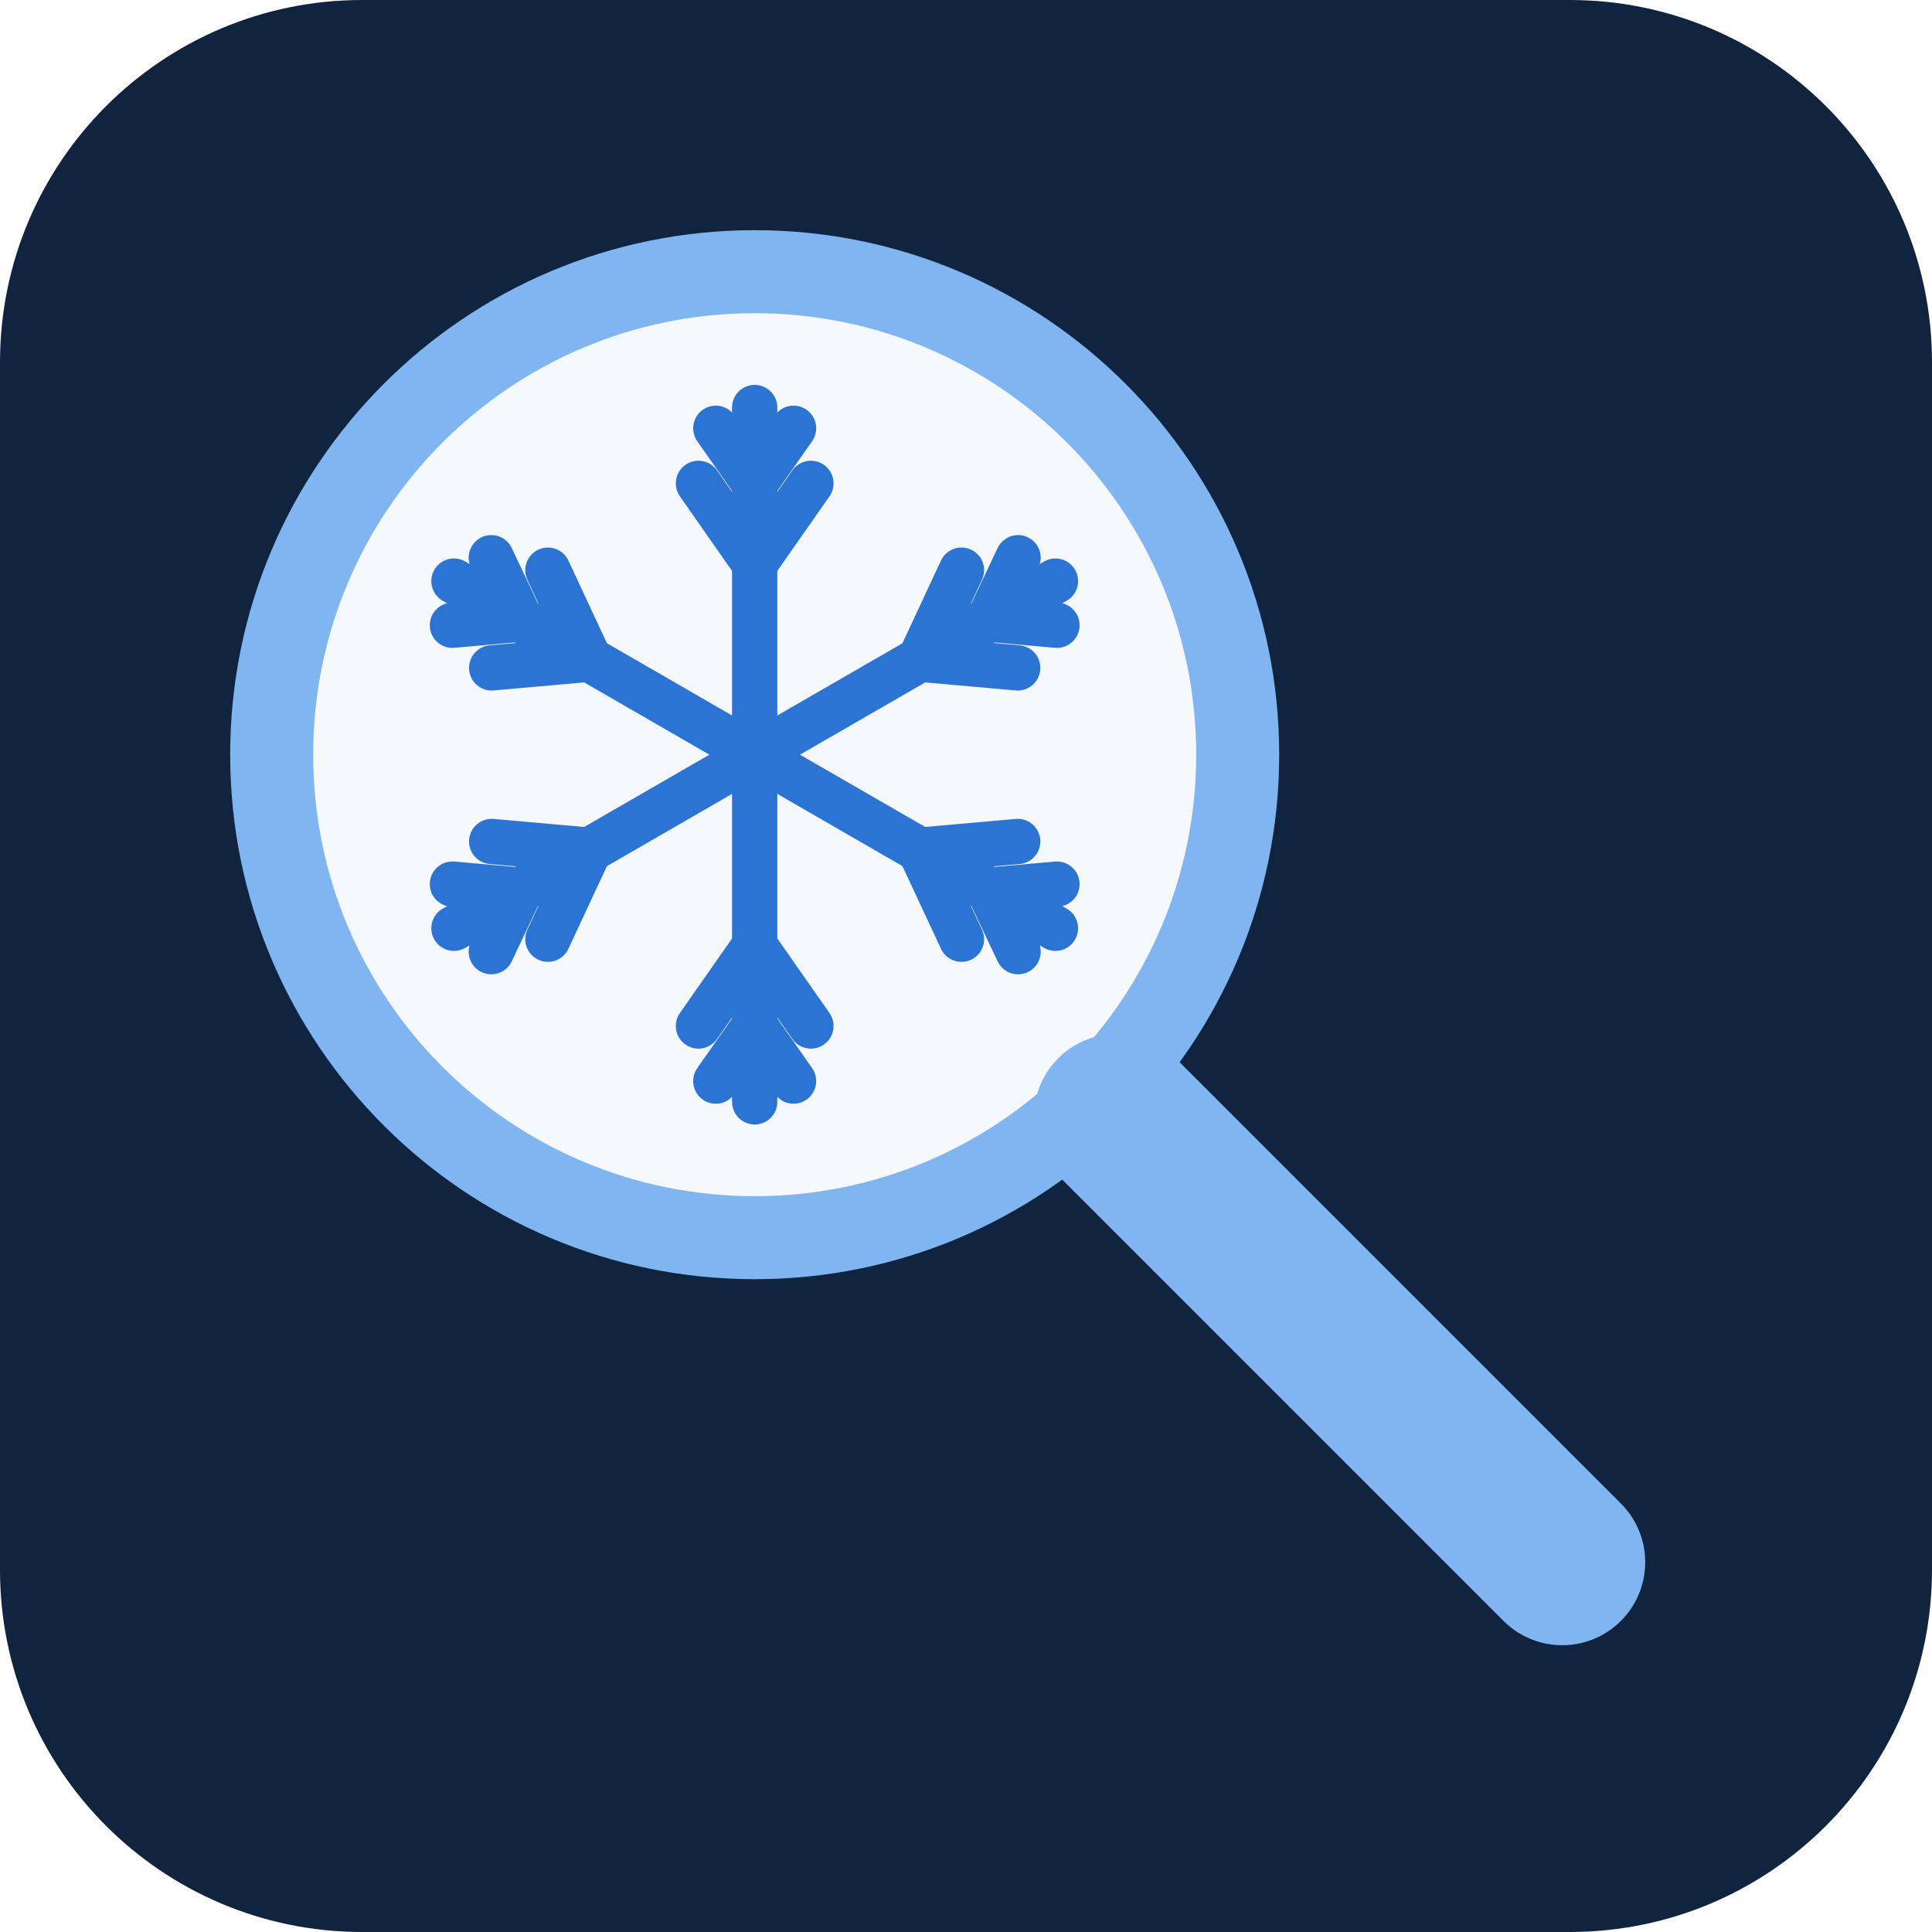
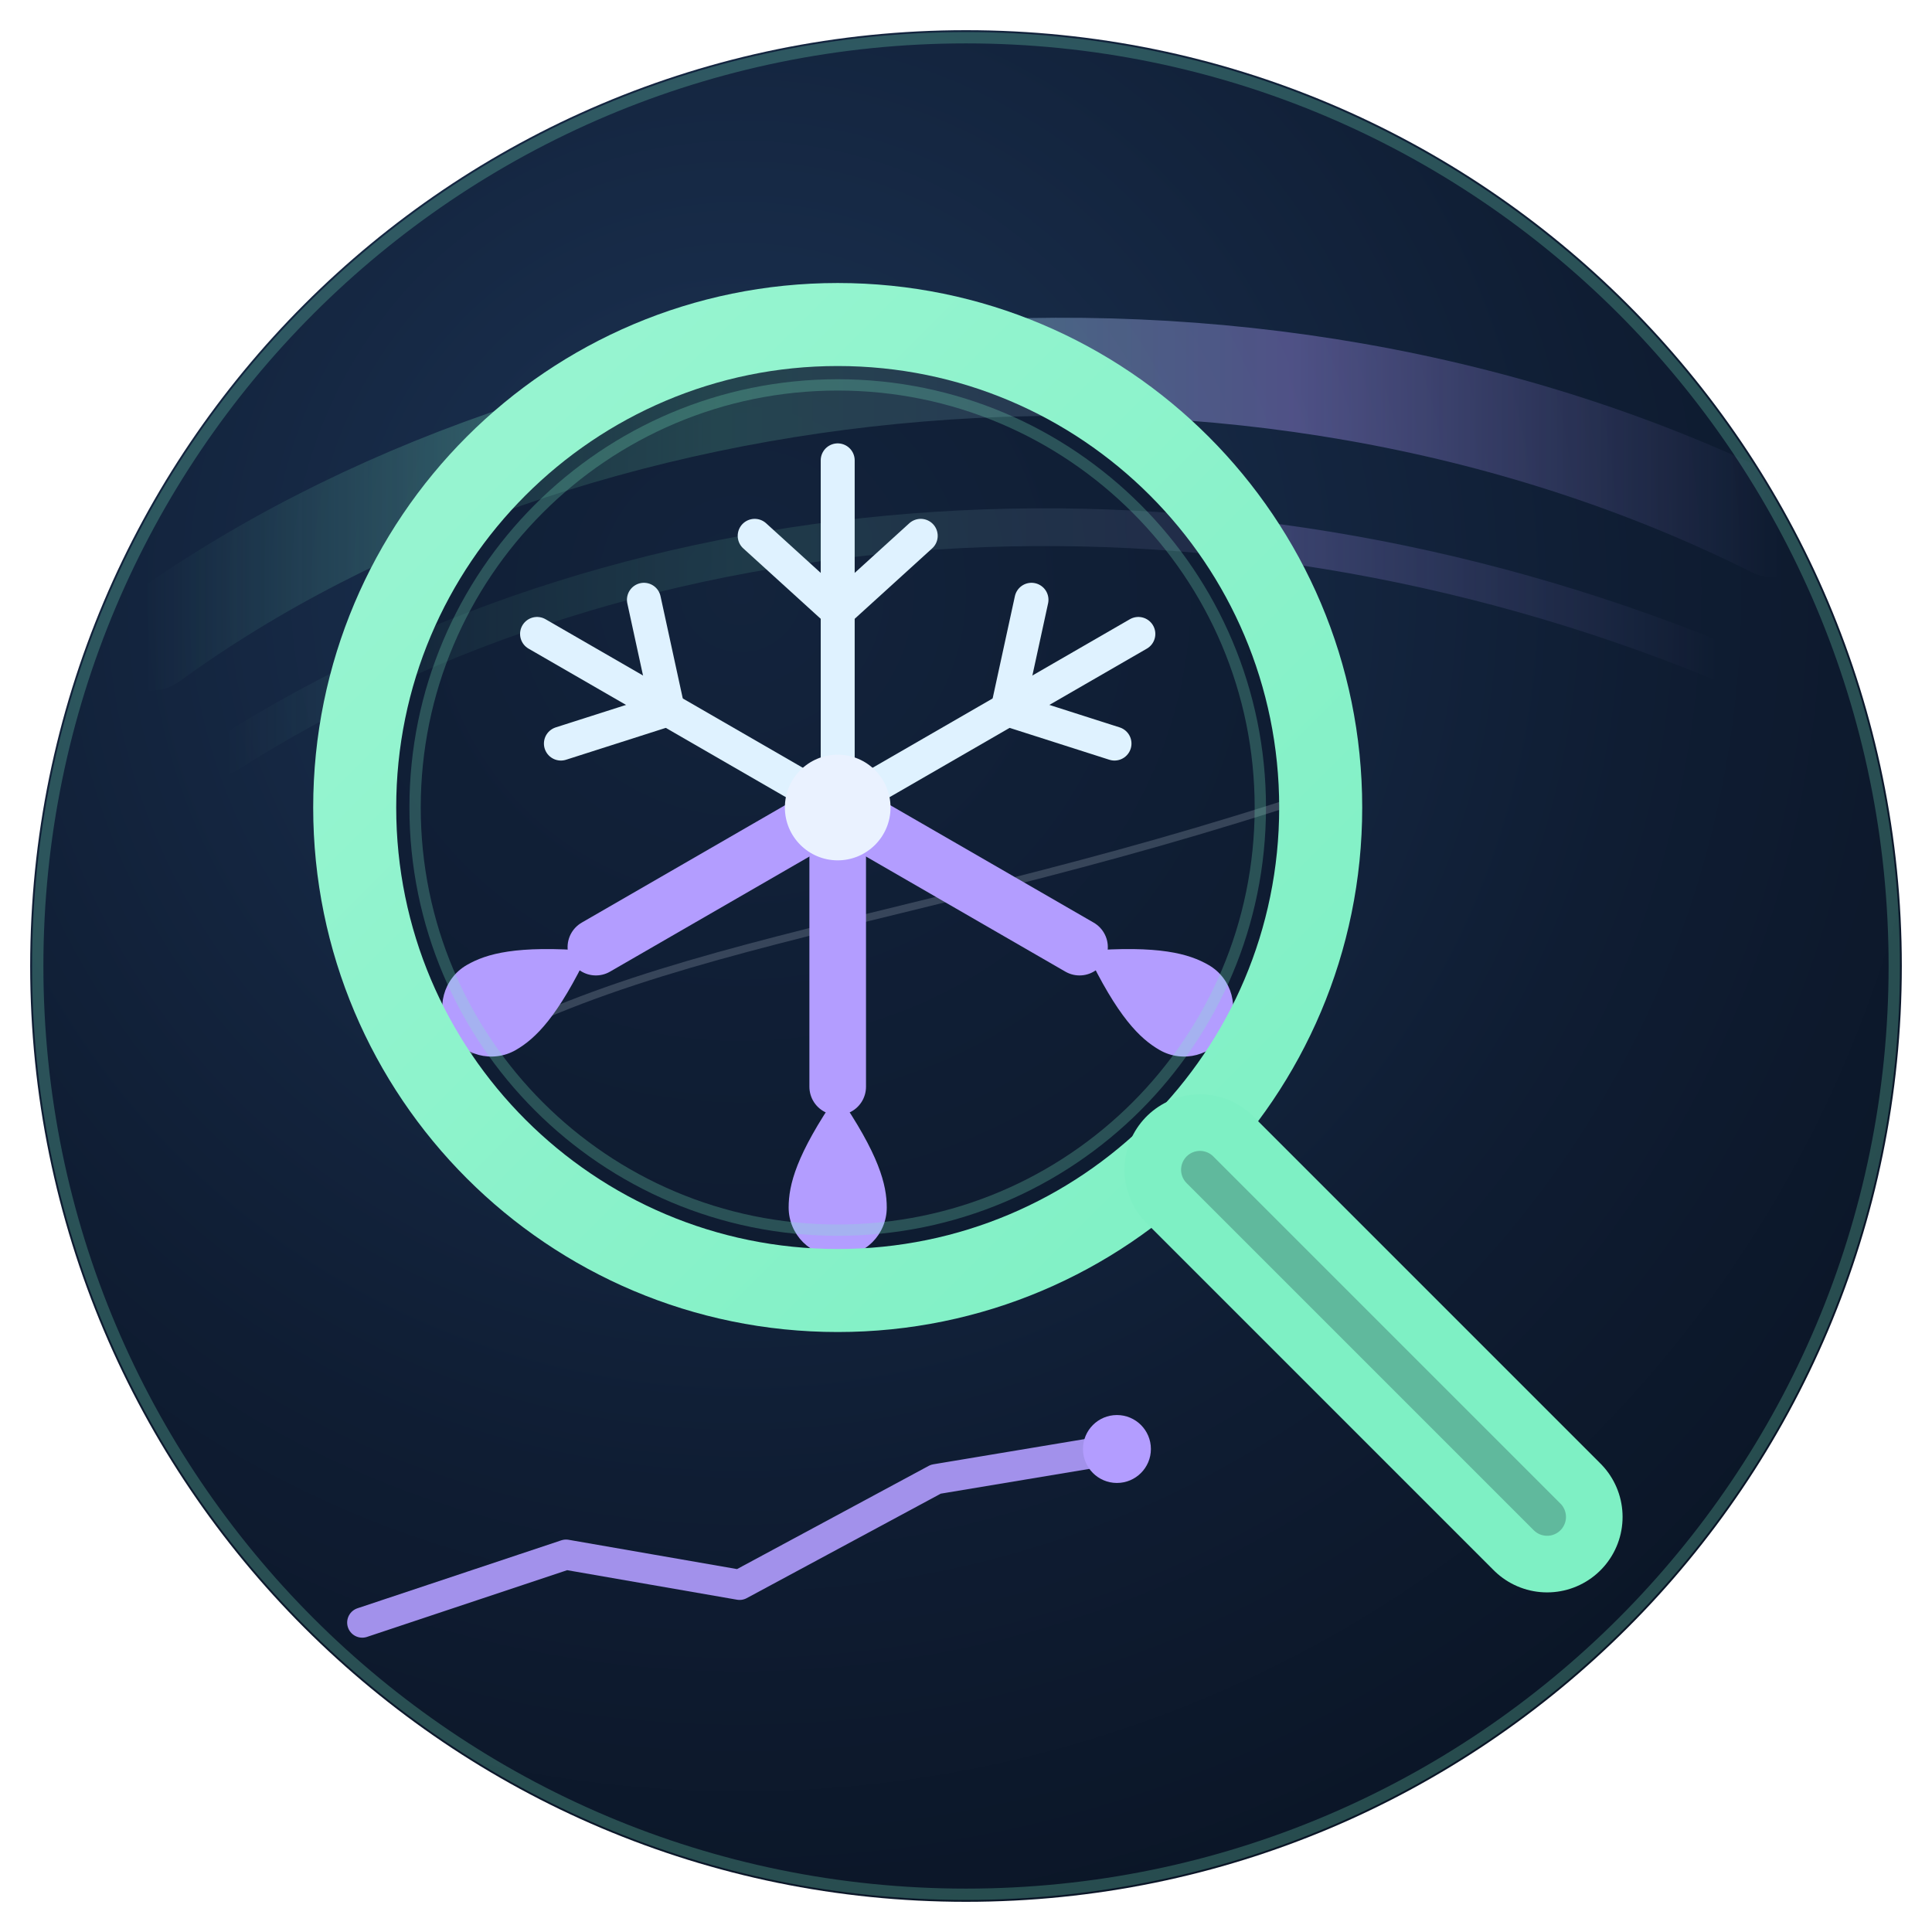
- <svg xmlns="http://www.w3.org/2000/svg" viewBox="0 0 512 512" width="512" height="512">
-   <rect width="512" height="512" rx="96" fill="#10233f" />
-   <circle cx="200" cy="200" r="128" fill="#f5f8fc" />
-   <g stroke="#2c74d4" stroke-width="12" stroke-linecap="round" fill="none">
-     <line x1="200" y1="200" x2="200.0" y2="108.0" />
-     <line x1="200.0" y1="149.4" x2="185.1" y2="128.1" />
-     <line x1="200.0" y1="149.4" x2="214.9" y2="128.1" />
-     <line x1="200.0" y1="128.2" x2="189.7" y2="113.5" />
-     <line x1="200.0" y1="128.2" x2="210.3" y2="113.5" />
-     <line x1="200" y1="200" x2="120.3" y2="154.0" />
-     <line x1="156.2" y1="174.7" x2="130.3" y2="177.0" />
-     <line x1="156.2" y1="174.7" x2="145.2" y2="151.1" />
-     <line x1="137.9" y1="164.1" x2="119.9" y2="165.7" />
-     <line x1="137.9" y1="164.1" x2="130.2" y2="147.8" />
-     <line x1="200" y1="200" x2="120.3" y2="246.0" />
-     <line x1="156.2" y1="225.3" x2="145.2" y2="248.9" />
-     <line x1="156.2" y1="225.3" x2="130.3" y2="223.0" />
-     <line x1="137.9" y1="235.9" x2="130.2" y2="252.2" />
-     <line x1="137.9" y1="235.9" x2="119.9" y2="234.3" />
-     <line x1="200" y1="200" x2="200.0" y2="292.0" />
-     <line x1="200.0" y1="250.6" x2="214.9" y2="271.9" />
-     <line x1="200.0" y1="250.6" x2="185.1" y2="271.9" />
-     <line x1="200.0" y1="271.8" x2="210.3" y2="286.5" />
-     <line x1="200.0" y1="271.8" x2="189.7" y2="286.5" />
-     <line x1="200" y1="200" x2="279.7" y2="246.0" />
-     <line x1="243.8" y1="225.3" x2="269.7" y2="223.0" />
-     <line x1="243.8" y1="225.3" x2="254.8" y2="248.9" />
-     <line x1="262.1" y1="235.9" x2="280.1" y2="234.3" />
-     <line x1="262.1" y1="235.9" x2="269.8" y2="252.2" />
-     <line x1="200" y1="200" x2="279.7" y2="154.0" />
-     <line x1="243.8" y1="174.7" x2="254.8" y2="151.1" />
-     <line x1="243.8" y1="174.7" x2="269.7" y2="177.0" />
-     <line x1="262.1" y1="164.1" x2="269.8" y2="147.8" />
-     <line x1="262.1" y1="164.1" x2="280.1" y2="165.7" />
+ <svg xmlns="http://www.w3.org/2000/svg" viewBox="0 0 512 512" role="img" aria-label="Snow Trend Detective logo">
+   <defs>
+     <radialGradient id="bg" cx="38%" cy="30%" r="80%">
+       <stop offset="0" stop-color="#1c3354" />
+       <stop offset=".6" stop-color="#0f1d33" />
+       <stop offset="1" stop-color="#0a1424" />
+     </radialGradient>
+     <linearGradient id="aur" x1="0" y1="0" x2="1" y2="0">
+       <stop offset="0" stop-color="#7ef0c4" stop-opacity="0" />
+       <stop offset=".35" stop-color="#7ef0c4" stop-opacity=".55" />
+       <stop offset=".7" stop-color="#b39dff" stop-opacity=".5" />
+       <stop offset="1" stop-color="#b39dff" stop-opacity="0" />
+     </linearGradient>
+     <linearGradient id="ring" x1="0" y1="0" x2="1" y2="1">
+       <stop offset="0" stop-color="#9af5d2" />
+       <stop offset="1" stop-color="#7ef0c4" />
+     </linearGradient>
+     <linearGradient id="arm" x1="0" y1="0" x2="0" y2="1">
+       <stop offset="0" stop-color="#eaf6ff" />
+       <stop offset=".45" stop-color="#9ad7ff" />
+       <stop offset="1" stop-color="#b39dff" />
+     </linearGradient>
+     <clipPath id="lens">
+       <circle cx="222" cy="214" r="128" />
+     </clipPath>
+   </defs>
+   <circle cx="256" cy="256" r="248" fill="url(#bg)" />
+   <circle cx="256" cy="256" r="246" fill="none" stroke="#7ef0c4" stroke-opacity=".25" stroke-width="3" />
+   <path d="M40 170 C150 90 330 70 470 140" fill="none" stroke="url(#aur)" stroke-width="26" stroke-linecap="round" opacity=".75" />
+   <path d="M60 200 C170 130 320 120 455 175" fill="none" stroke="url(#aur)" stroke-width="10" stroke-linecap="round" opacity=".5" />
+   <circle cx="222" cy="214" r="128" fill="#0b1628" fill-opacity=".55" />
+   <g clip-path="url(#lens)" opacity=".18">
+     <path d="M94 300 C150 250 230 250 350 210" stroke="#eaf2ff" stroke-width="2" fill="none" />
  </g>
-   <circle cx="200" cy="200" r="128" fill="none" stroke="#7fb6f2" stroke-width="22" />
-   <line x1="296" y1="296" x2="414" y2="414" stroke="#7fb6f2" stroke-width="44" stroke-linecap="round" />
-   <polyline points="96,452 160,420 214,436 280,400 344,428 430,392" fill="none" stroke="#9be37a" stroke-width="16" stroke-linecap="round" stroke-linejoin="round" opacity="0" />
+   <g transform="translate(222 214)" stroke-linecap="round" fill="none">
+     <g stroke="#dff2ff" stroke-width="9">
+       <line x1="0" y1="0" x2="0" y2="-92" />
+       <line x1="0" y1="-52" x2="-22" y2="-72" />
+       <line x1="0" y1="-52" x2="22" y2="-72" />
+       <g transform="rotate(-60)">
+         <line x1="0" y1="0" x2="0" y2="-92" />
+         <line x1="0" y1="-52" x2="-22" y2="-72" />
+         <line x1="0" y1="-52" x2="22" y2="-72" />
+       </g>
+       <g transform="rotate(60)">
+         <line x1="0" y1="0" x2="0" y2="-92" />
+         <line x1="0" y1="-52" x2="-22" y2="-72" />
+         <line x1="0" y1="-52" x2="22" y2="-72" />
+       </g>
+     </g>
+     <g stroke="#b39dff" stroke-width="15">
+       <line x1="0" y1="0" x2="0" y2="74" />
+       <g transform="rotate(120)">
+         <line x1="0" y1="0" x2="0" y2="-74" />
+       </g>
+       <g transform="rotate(-120)">
+         <line x1="0" y1="0" x2="0" y2="-74" />
+       </g>
+     </g>
+     <g fill="#b39dff" stroke="none">
+       <path d="M0 76 C-11 92 -13 100 -13 106 A13 13 0 0 0 13 106 C13 100 11 92 0 76 Z" />
+       <g transform="rotate(120)">
+         <path d="M0 -76 C-11 -92 -13 -100 -13 -106 A13 13 0 0 1 13 -106 C13 -100 11 -92 0 -76 Z" />
+       </g>
+       <g transform="rotate(-120)">
+         <path d="M0 -76 C-11 -92 -13 -100 -13 -106 A13 13 0 0 1 13 -106 C13 -100 11 -92 0 -76 Z" />
+       </g>
+     </g>
+     <circle r="14" fill="#eaf2ff" stroke="none" />
+   </g>
+   <circle cx="222" cy="214" r="128" fill="none" stroke="url(#ring)" stroke-width="22" />
+   <circle cx="222" cy="214" r="112" fill="none" stroke="#7ef0c4" stroke-opacity=".25" stroke-width="3" />
+   <line x1="318" y1="310" x2="410" y2="402" stroke="#7ef0c4" stroke-width="40" stroke-linecap="round" />
+   <line x1="318" y1="310" x2="410" y2="402" stroke="#0b1628" stroke-opacity=".25" stroke-width="10" stroke-linecap="round" />
+   <polyline points="96,430 150,412 196,420 248,392 296,384" fill="none" stroke="#b39dff" stroke-width="8" stroke-linecap="round" stroke-linejoin="round" opacity=".9" />
+   <circle cx="296" cy="384" r="9" fill="#b39dff" />
</svg>
